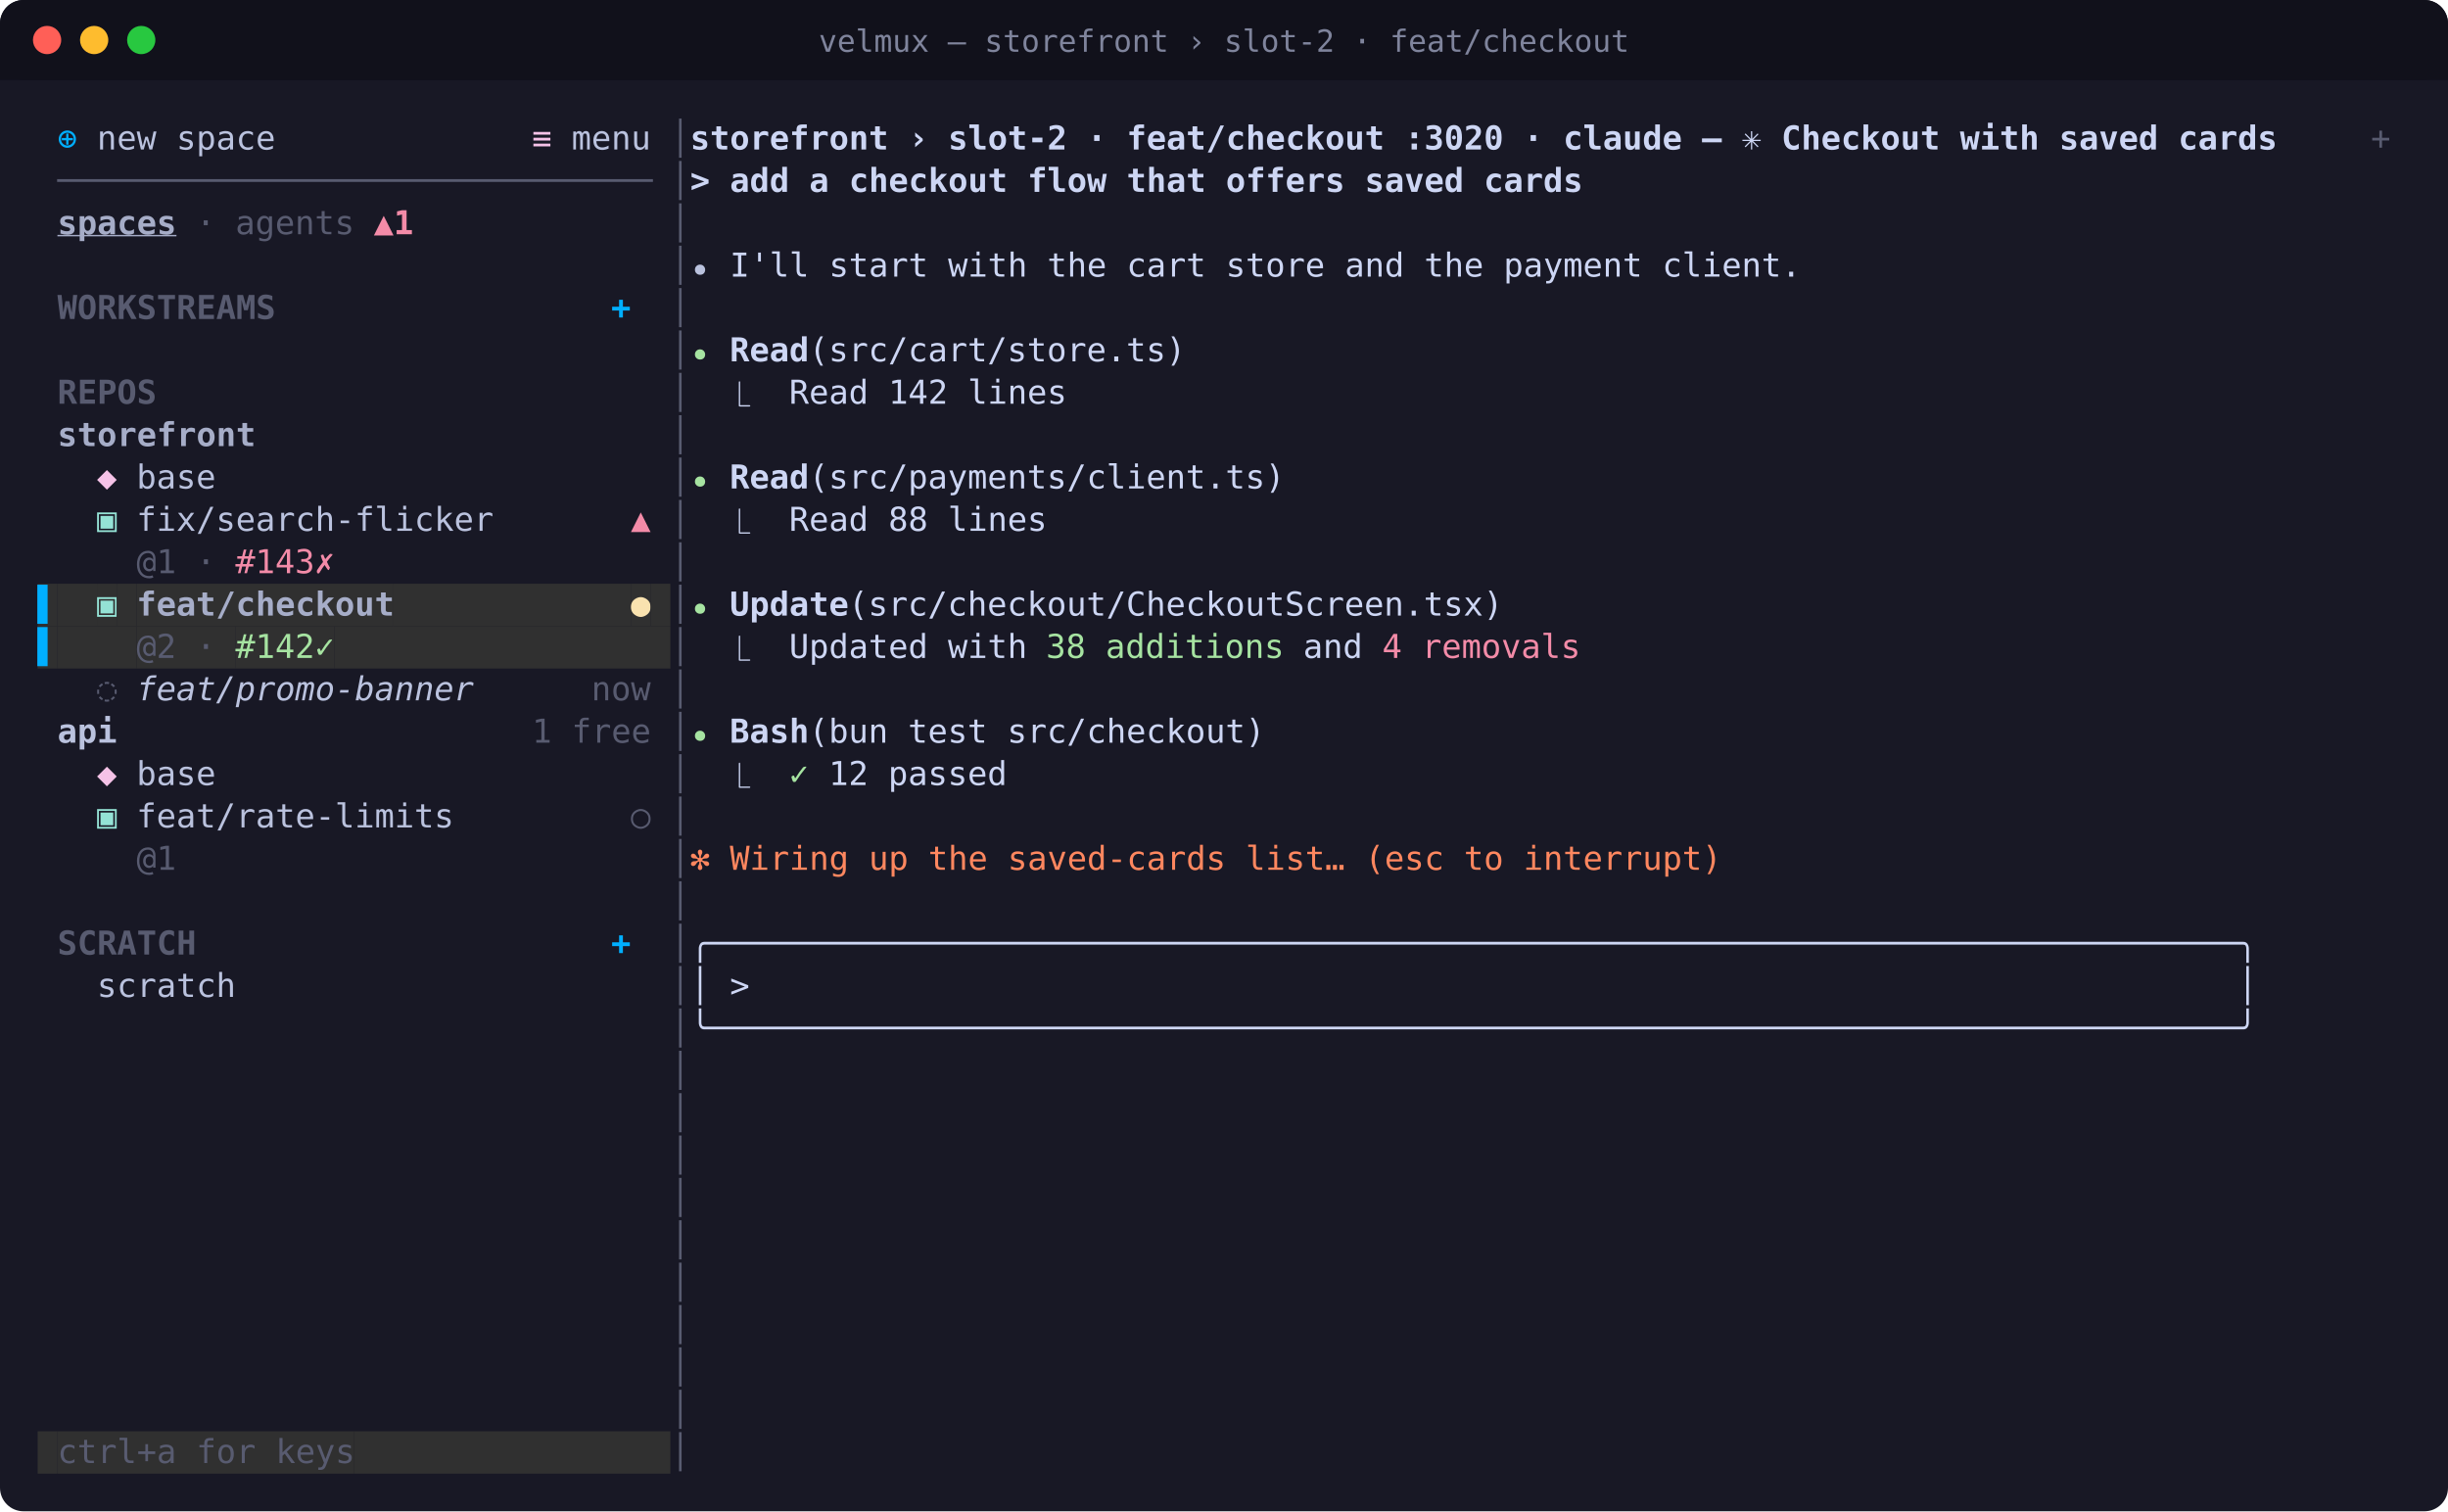
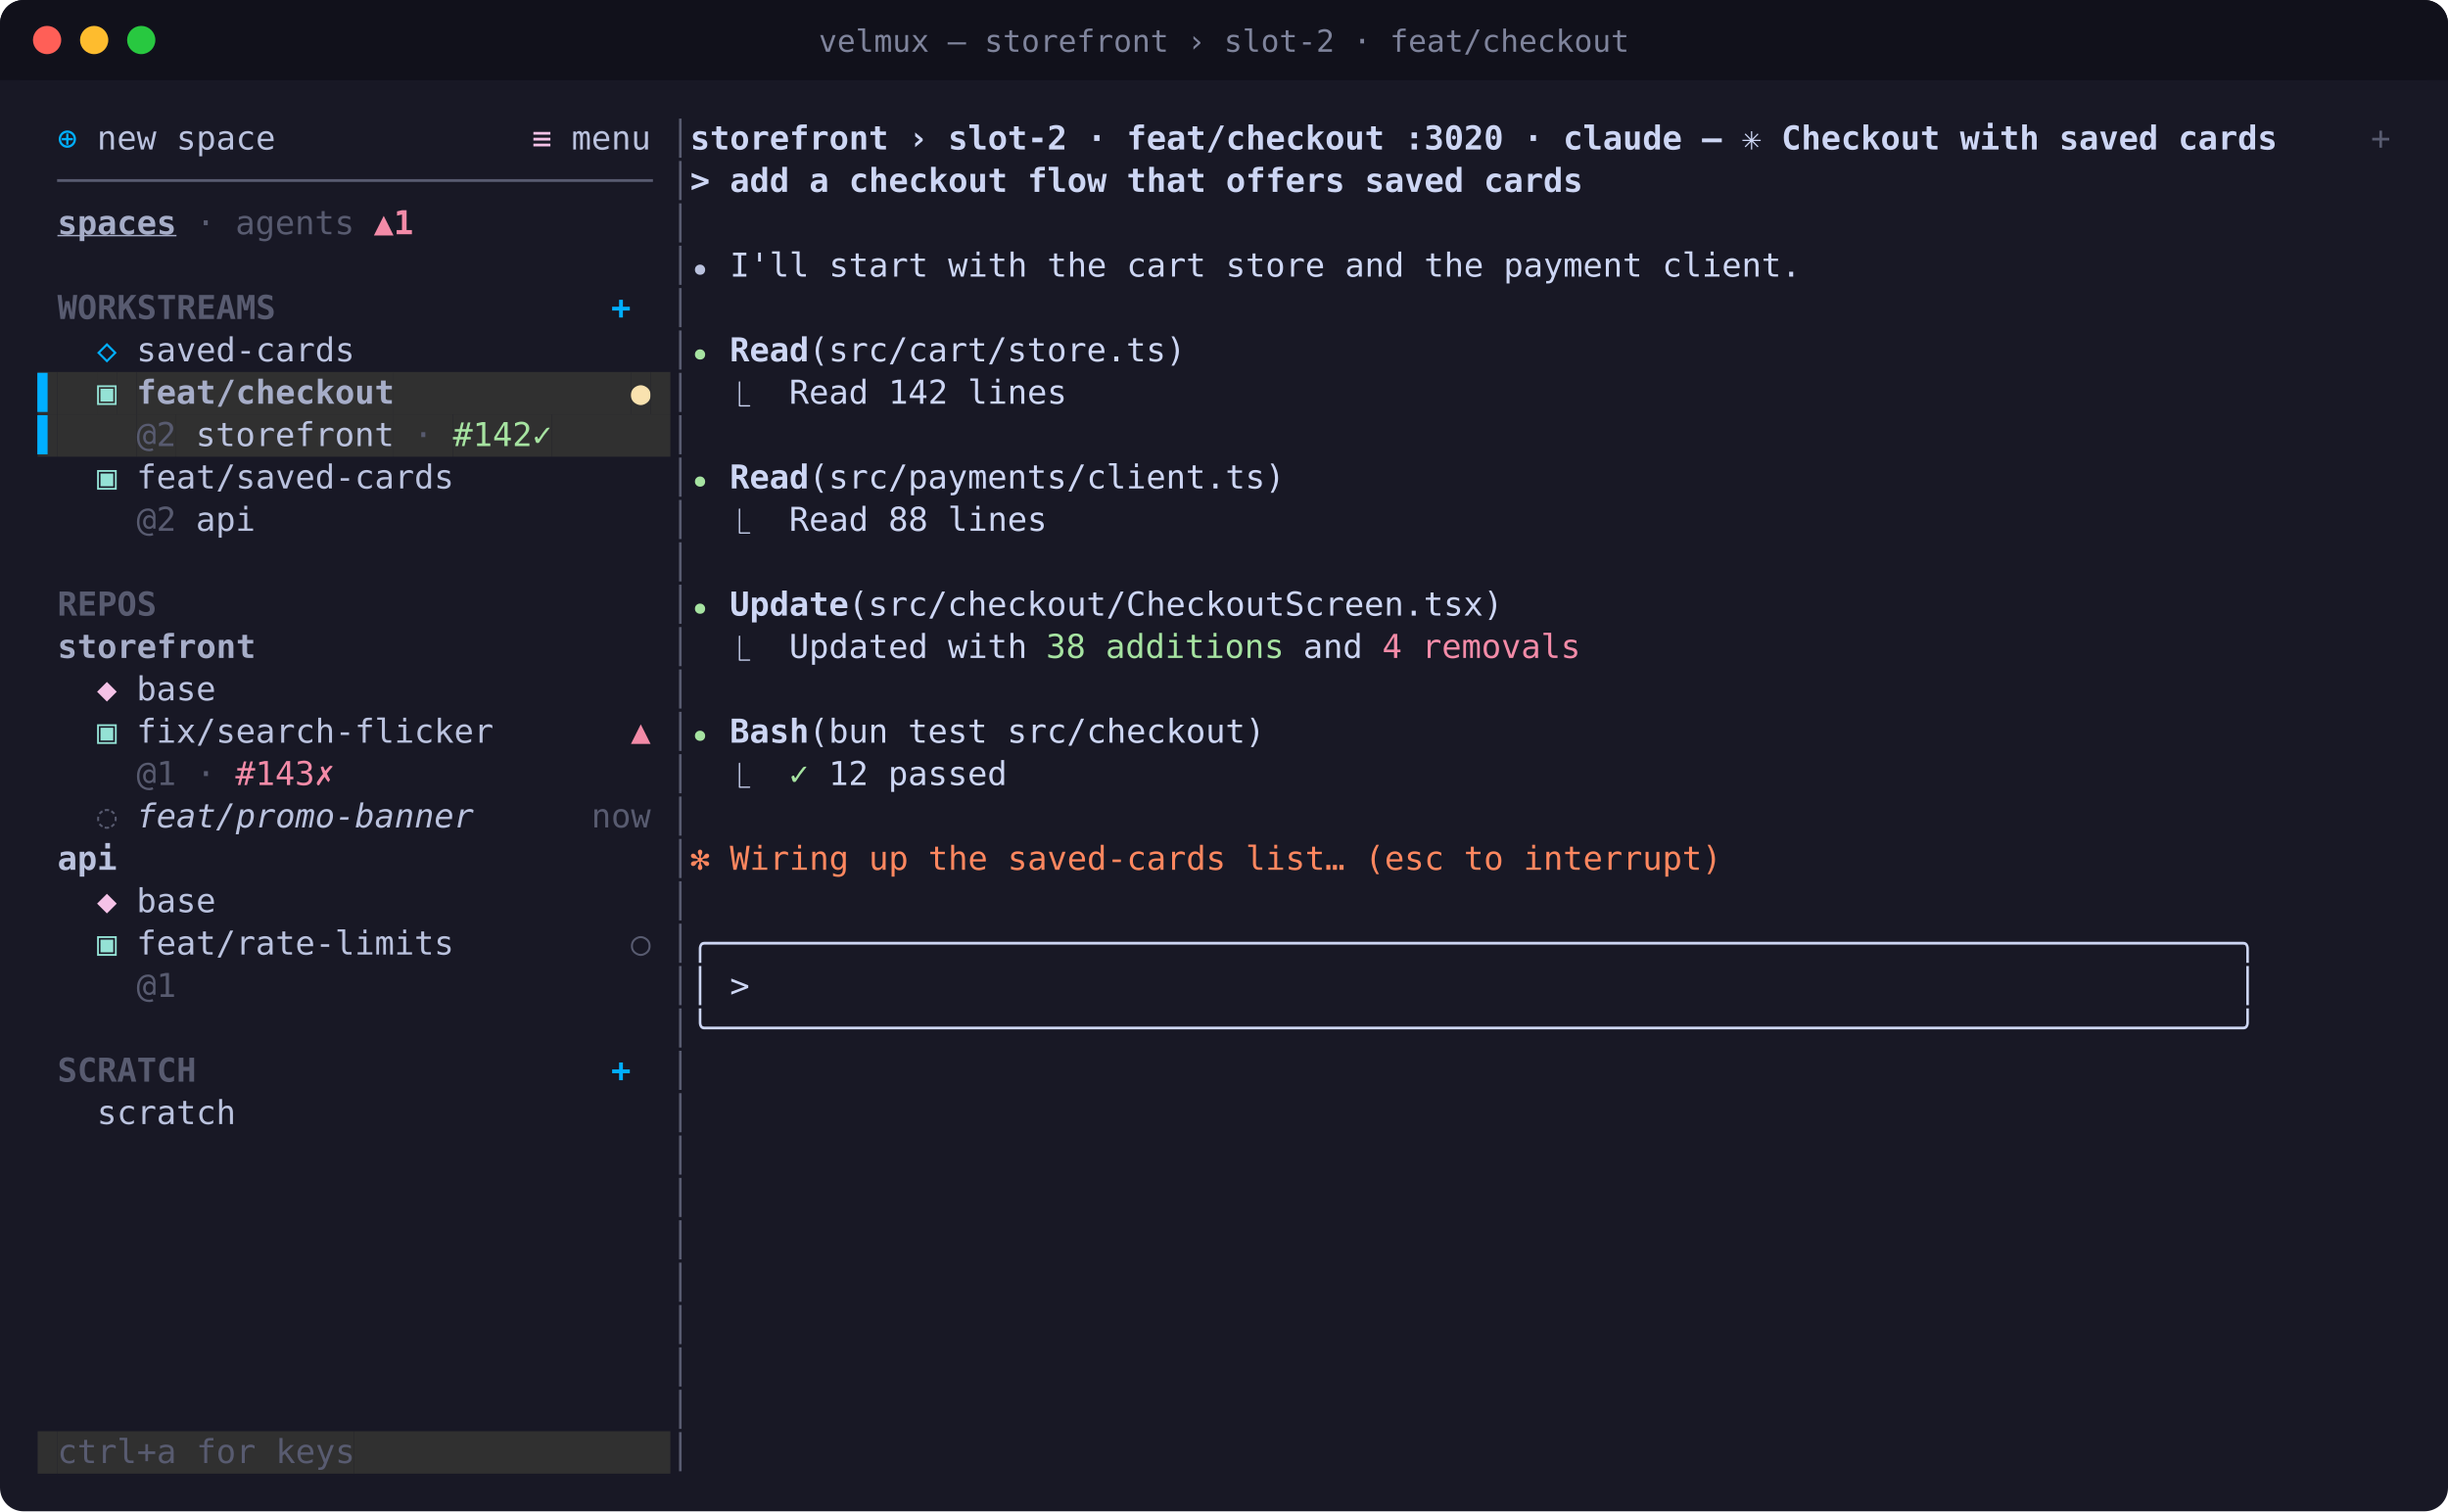
<svg xmlns="http://www.w3.org/2000/svg" width="1040" height="642" viewBox="0 0 1040 642" font-family="'SF Mono','JetBrains Mono',Menlo,Consolas,monospace" font-size="14">
  <rect width="1040" height="642" rx="10" fill="#181825" />
  <rect width="1040" height="34" rx="10" fill="#11111b" />
  <rect y="24" width="1040" height="10" fill="#11111b" />
  <circle cx="20" cy="17" r="6" fill="#ff5f57" />
  <circle cx="40" cy="17" r="6" fill="#febc2e" />
  <circle cx="60" cy="17" r="6" fill="#28c840" />
  <text x="520" y="22" fill="#7f849c" text-anchor="middle" font-size="13">velmux — storefront › slot-2 · feat/checkout</text>
  <text x="24.4" y="63.5" fill="#00afff" xml:space="preserve" textLength="8.4" lengthAdjust="spacingAndGlyphs">⊕</text>
  <text x="41.2" y="63.5" fill="#bac2de" xml:space="preserve" textLength="75.6" lengthAdjust="spacingAndGlyphs">new space</text>
  <text x="226.0" y="63.5" fill="#f5c2e7" xml:space="preserve" textLength="8.4" lengthAdjust="spacingAndGlyphs">≡</text>
  <text x="242.8" y="63.5" fill="#bac2de" xml:space="preserve" textLength="33.6" lengthAdjust="spacingAndGlyphs">menu</text>
  <text x="284.8" y="63.5" fill="#585b70" xml:space="preserve" textLength="8.4" lengthAdjust="spacingAndGlyphs">│</text>
  <text x="293.2" y="63.5" fill="#cdd6f4" xml:space="preserve" textLength="672.0" lengthAdjust="spacingAndGlyphs" font-weight="bold">storefront › slot-2 · feat/checkout :3020 · claude — ✳ Checkout with saved cards</text>
  <text x="1007.2" y="63.5" fill="#585b70" xml:space="preserve" textLength="8.4" lengthAdjust="spacingAndGlyphs">+</text>
  <text x="24.4" y="81.5" fill="#585b70" xml:space="preserve" textLength="252.0" lengthAdjust="spacingAndGlyphs">──────────────────────────────</text>
  <text x="284.8" y="81.5" fill="#585b70" xml:space="preserve" textLength="8.4" lengthAdjust="spacingAndGlyphs">│</text>
  <text x="293.2" y="81.5" fill="#cdd6f4" xml:space="preserve" textLength="378.0" lengthAdjust="spacingAndGlyphs" font-weight="bold">&gt; add a checkout flow that offers saved cards</text>
  <text x="24.4" y="99.5" fill="#a6adc8" xml:space="preserve" textLength="50.4" lengthAdjust="spacingAndGlyphs" font-weight="bold" text-decoration="underline">spaces</text>
  <text x="83.2" y="99.5" fill="#585b70" xml:space="preserve" textLength="8.4" lengthAdjust="spacingAndGlyphs">·</text>
  <text x="100.0" y="99.5" fill="#585b70" xml:space="preserve" textLength="50.4" lengthAdjust="spacingAndGlyphs">agents</text>
  <text x="158.8" y="99.5" fill="#f38ba8" xml:space="preserve" textLength="16.8" lengthAdjust="spacingAndGlyphs" font-weight="bold">▲1</text>
  <text x="284.8" y="99.5" fill="#585b70" xml:space="preserve" textLength="8.4" lengthAdjust="spacingAndGlyphs">│</text>
  <text x="284.8" y="117.5" fill="#585b70" xml:space="preserve" textLength="8.4" lengthAdjust="spacingAndGlyphs">│</text>
  <text x="293.2" y="117.5" fill="#bac2de" xml:space="preserve" textLength="8.4" lengthAdjust="spacingAndGlyphs">⏺</text>
  <text x="301.6" y="117.5" fill="#cdd6f4" xml:space="preserve" textLength="722.4" lengthAdjust="spacingAndGlyphs"> I'll start with the cart store and the payment client.                               </text>
  <text x="24.4" y="135.5" fill="#585b70" xml:space="preserve" textLength="92.4" lengthAdjust="spacingAndGlyphs" font-weight="bold">WORKSTREAMS</text>
  <text x="259.6" y="135.5" fill="#00afff" xml:space="preserve" textLength="8.4" lengthAdjust="spacingAndGlyphs" font-weight="bold">+</text>
  <text x="284.8" y="135.5" fill="#585b70" xml:space="preserve" textLength="8.4" lengthAdjust="spacingAndGlyphs">│</text>
+   <text x="41.2" y="153.5" fill="#00afff" xml:space="preserve" textLength="8.4" lengthAdjust="spacingAndGlyphs">◇</text>
+   <text x="58.0" y="153.5" fill="#bac2de" xml:space="preserve" textLength="92.4" lengthAdjust="spacingAndGlyphs">saved-cards</text>
  <text x="284.8" y="153.5" fill="#585b70" xml:space="preserve" textLength="8.4" lengthAdjust="spacingAndGlyphs">│</text>
  <text x="293.2" y="153.5" fill="#a6e3a1" xml:space="preserve" textLength="8.4" lengthAdjust="spacingAndGlyphs">⏺</text>
  <text x="310.0" y="153.5" fill="#cdd6f4" xml:space="preserve" textLength="33.6" lengthAdjust="spacingAndGlyphs" font-weight="bold">Read</text>
  <text x="343.6" y="153.5" fill="#cdd6f4" xml:space="preserve" textLength="680.4" lengthAdjust="spacingAndGlyphs">(src/cart/store.ts)                                                              </text>
-   <text x="24.4" y="171.5" fill="#585b70" xml:space="preserve" textLength="42.0" lengthAdjust="spacingAndGlyphs" font-weight="bold">REPOS</text>
+   <rect x="16.0" y="158.0" width="8.4" height="18" fill="#303030" />
+   <text x="16.0" y="171.5" fill="#00afff" xml:space="preserve" textLength="8.4" lengthAdjust="spacingAndGlyphs">▌</text>
+   <rect x="24.4" y="158.0" width="16.8" height="18" fill="#303030" />
+   <rect x="41.2" y="158.0" width="8.4" height="18" fill="#303030" />
+   <text x="41.2" y="171.5" fill="#94e2d5" xml:space="preserve" textLength="8.4" lengthAdjust="spacingAndGlyphs">▣</text>
+   <rect x="49.6" y="158.0" width="8.4" height="18" fill="#303030" />
+   <rect x="58.0" y="158.0" width="109.2" height="18" fill="#303030" />
+   <text x="58.0" y="171.5" fill="#a6adc8" xml:space="preserve" textLength="109.2" lengthAdjust="spacingAndGlyphs" font-weight="bold">feat/checkout</text>
+   <rect x="167.2" y="158.0" width="100.8" height="18" fill="#303030" />
+   <rect x="268.0" y="158.0" width="8.4" height="18" fill="#303030" />
+   <text x="268.0" y="171.5" fill="#f9e2af" xml:space="preserve" textLength="8.4" lengthAdjust="spacingAndGlyphs">●</text>
+   <rect x="276.4" y="158.0" width="8.4" height="18" fill="#303030" />
  <text x="284.8" y="171.5" fill="#585b70" xml:space="preserve" textLength="8.4" lengthAdjust="spacingAndGlyphs">│</text>
  <text x="293.2" y="171.5" fill="#cdd6f4" xml:space="preserve" textLength="730.8" lengthAdjust="spacingAndGlyphs">  ⎿  Read 142 lines                                                                    </text>
-   <text x="24.4" y="189.5" fill="#a6adc8" xml:space="preserve" textLength="84.0" lengthAdjust="spacingAndGlyphs" font-weight="bold">storefront</text>
+   <rect x="16.0" y="176.0" width="8.4" height="18" fill="#303030" />
+   <text x="16.0" y="189.5" fill="#00afff" xml:space="preserve" textLength="8.4" lengthAdjust="spacingAndGlyphs">▌</text>
+   <rect x="24.4" y="176.0" width="33.6" height="18" fill="#303030" />
+   <rect x="58.0" y="176.0" width="16.8" height="18" fill="#303030" />
+   <text x="58.0" y="189.5" fill="#585b70" xml:space="preserve" textLength="16.8" lengthAdjust="spacingAndGlyphs">@2</text>
+   <rect x="74.8" y="176.0" width="8.4" height="18" fill="#303030" />
+   <rect x="83.2" y="176.0" width="84.0" height="18" fill="#303030" />
+   <text x="83.2" y="189.5" fill="#bac2de" xml:space="preserve" textLength="84.0" lengthAdjust="spacingAndGlyphs">storefront</text>
+   <rect x="167.2" y="176.0" width="25.2" height="18" fill="#303030" />
+   <text x="167.2" y="189.5" fill="#585b70" xml:space="preserve" textLength="25.2" lengthAdjust="spacingAndGlyphs"> · </text>
+   <rect x="192.4" y="176.0" width="42.0" height="18" fill="#303030" />
+   <text x="192.4" y="189.5" fill="#a6e3a1" xml:space="preserve" textLength="42.0" lengthAdjust="spacingAndGlyphs">#142✓</text>
+   <rect x="234.4" y="176.0" width="50.4" height="18" fill="#303030" />
  <text x="284.8" y="189.5" fill="#585b70" xml:space="preserve" textLength="8.4" lengthAdjust="spacingAndGlyphs">│</text>
-   <text x="41.2" y="207.5" fill="#f5c2e7" xml:space="preserve" textLength="8.4" lengthAdjust="spacingAndGlyphs">◆</text>
-   <text x="58.0" y="207.5" fill="#bac2de" xml:space="preserve" textLength="33.6" lengthAdjust="spacingAndGlyphs">base</text>
+   <text x="41.2" y="207.5" fill="#94e2d5" xml:space="preserve" textLength="8.4" lengthAdjust="spacingAndGlyphs">▣</text>
+   <text x="58.0" y="207.5" fill="#bac2de" xml:space="preserve" textLength="134.4" lengthAdjust="spacingAndGlyphs">feat/saved-cards</text>
  <text x="284.8" y="207.5" fill="#585b70" xml:space="preserve" textLength="8.4" lengthAdjust="spacingAndGlyphs">│</text>
  <text x="293.2" y="207.5" fill="#a6e3a1" xml:space="preserve" textLength="8.4" lengthAdjust="spacingAndGlyphs">⏺</text>
  <text x="310.0" y="207.5" fill="#cdd6f4" xml:space="preserve" textLength="33.6" lengthAdjust="spacingAndGlyphs" font-weight="bold">Read</text>
  <text x="343.6" y="207.5" fill="#cdd6f4" xml:space="preserve" textLength="680.4" lengthAdjust="spacingAndGlyphs">(src/payments/client.ts)                                                         </text>
-   <text x="41.2" y="225.5" fill="#94e2d5" xml:space="preserve" textLength="8.4" lengthAdjust="spacingAndGlyphs">▣</text>
-   <text x="58.0" y="225.5" fill="#bac2de" xml:space="preserve" textLength="151.2" lengthAdjust="spacingAndGlyphs">fix/search-flicker</text>
-   <text x="268.0" y="225.5" fill="#f38ba8" xml:space="preserve" textLength="8.4" lengthAdjust="spacingAndGlyphs" font-weight="bold">▲</text>
+   <text x="58.0" y="225.5" fill="#585b70" xml:space="preserve" textLength="16.8" lengthAdjust="spacingAndGlyphs">@2</text>
+   <text x="83.2" y="225.5" fill="#bac2de" xml:space="preserve" textLength="25.2" lengthAdjust="spacingAndGlyphs">api</text>
  <text x="284.8" y="225.5" fill="#585b70" xml:space="preserve" textLength="8.4" lengthAdjust="spacingAndGlyphs">│</text>
  <text x="293.2" y="225.5" fill="#cdd6f4" xml:space="preserve" textLength="730.8" lengthAdjust="spacingAndGlyphs">  ⎿  Read 88 lines                                                                     </text>
-   <text x="58.0" y="243.5" fill="#585b70" xml:space="preserve" textLength="42.0" lengthAdjust="spacingAndGlyphs">@1 · </text>
-   <text x="100.0" y="243.5" fill="#f38ba8" xml:space="preserve" textLength="42.0" lengthAdjust="spacingAndGlyphs">#143✗</text>
  <text x="284.8" y="243.5" fill="#585b70" xml:space="preserve" textLength="8.4" lengthAdjust="spacingAndGlyphs">│</text>
-   <rect x="16.0" y="248.0" width="8.4" height="18" fill="#303030" />
-   <text x="16.0" y="261.5" fill="#00afff" xml:space="preserve" textLength="8.4" lengthAdjust="spacingAndGlyphs">▌</text>
-   <rect x="24.4" y="248.0" width="16.8" height="18" fill="#303030" />
-   <rect x="41.2" y="248.0" width="8.4" height="18" fill="#303030" />
-   <text x="41.2" y="261.5" fill="#94e2d5" xml:space="preserve" textLength="8.4" lengthAdjust="spacingAndGlyphs">▣</text>
-   <rect x="49.6" y="248.0" width="8.4" height="18" fill="#303030" />
-   <rect x="58.0" y="248.0" width="109.2" height="18" fill="#303030" />
-   <text x="58.0" y="261.5" fill="#a6adc8" xml:space="preserve" textLength="109.2" lengthAdjust="spacingAndGlyphs" font-weight="bold">feat/checkout</text>
-   <rect x="167.2" y="248.0" width="100.8" height="18" fill="#303030" />
-   <rect x="268.0" y="248.0" width="8.4" height="18" fill="#303030" />
-   <text x="268.0" y="261.5" fill="#f9e2af" xml:space="preserve" textLength="8.4" lengthAdjust="spacingAndGlyphs">●</text>
-   <rect x="276.4" y="248.0" width="8.4" height="18" fill="#303030" />
+   <text x="24.4" y="261.5" fill="#585b70" xml:space="preserve" textLength="42.0" lengthAdjust="spacingAndGlyphs" font-weight="bold">REPOS</text>
  <text x="284.8" y="261.5" fill="#585b70" xml:space="preserve" textLength="8.4" lengthAdjust="spacingAndGlyphs">│</text>
  <text x="293.2" y="261.5" fill="#a6e3a1" xml:space="preserve" textLength="8.4" lengthAdjust="spacingAndGlyphs">⏺</text>
  <text x="310.0" y="261.5" fill="#cdd6f4" xml:space="preserve" textLength="50.4" lengthAdjust="spacingAndGlyphs" font-weight="bold">Update</text>
  <text x="360.4" y="261.5" fill="#cdd6f4" xml:space="preserve" textLength="663.6" lengthAdjust="spacingAndGlyphs">(src/checkout/CheckoutScreen.tsx)                                              </text>
-   <rect x="16.0" y="266.0" width="8.4" height="18" fill="#303030" />
-   <text x="16.0" y="279.5" fill="#00afff" xml:space="preserve" textLength="8.4" lengthAdjust="spacingAndGlyphs">▌</text>
-   <rect x="24.4" y="266.0" width="33.6" height="18" fill="#303030" />
-   <rect x="58.0" y="266.0" width="42.0" height="18" fill="#303030" />
-   <text x="58.0" y="279.5" fill="#585b70" xml:space="preserve" textLength="42.0" lengthAdjust="spacingAndGlyphs">@2 · </text>
-   <rect x="100.0" y="266.0" width="42.0" height="18" fill="#303030" />
-   <text x="100.0" y="279.5" fill="#a6e3a1" xml:space="preserve" textLength="42.0" lengthAdjust="spacingAndGlyphs">#142✓</text>
-   <rect x="142.0" y="266.0" width="142.8" height="18" fill="#303030" />
+   <text x="24.4" y="279.5" fill="#a6adc8" xml:space="preserve" textLength="84.0" lengthAdjust="spacingAndGlyphs" font-weight="bold">storefront</text>
  <text x="284.8" y="279.5" fill="#585b70" xml:space="preserve" textLength="8.4" lengthAdjust="spacingAndGlyphs">│</text>
  <text x="293.2" y="279.5" fill="#cdd6f4" xml:space="preserve" textLength="151.2" lengthAdjust="spacingAndGlyphs">  ⎿  Updated with </text>
  <text x="444.4" y="279.5" fill="#a6e3a1" xml:space="preserve" textLength="100.8" lengthAdjust="spacingAndGlyphs">38 additions</text>
  <text x="545.2" y="279.5" fill="#cdd6f4" xml:space="preserve" textLength="42.0" lengthAdjust="spacingAndGlyphs"> and </text>
  <text x="587.2" y="279.5" fill="#f38ba8" xml:space="preserve" textLength="84.0" lengthAdjust="spacingAndGlyphs">4 removals</text>
-   <text x="41.2" y="297.5" fill="#585b70" xml:space="preserve" textLength="8.4" lengthAdjust="spacingAndGlyphs">◌</text>
-   <text x="58.0" y="297.5" fill="#bac2de" xml:space="preserve" textLength="142.8" lengthAdjust="spacingAndGlyphs" font-style="italic">feat/promo-banner</text>
-   <text x="251.2" y="297.5" fill="#585b70" xml:space="preserve" textLength="25.2" lengthAdjust="spacingAndGlyphs">now</text>
+   <text x="41.2" y="297.5" fill="#f5c2e7" xml:space="preserve" textLength="8.4" lengthAdjust="spacingAndGlyphs">◆</text>
+   <text x="58.0" y="297.5" fill="#bac2de" xml:space="preserve" textLength="33.6" lengthAdjust="spacingAndGlyphs">base</text>
  <text x="284.8" y="297.5" fill="#585b70" xml:space="preserve" textLength="8.4" lengthAdjust="spacingAndGlyphs">│</text>
-   <text x="24.4" y="315.5" fill="#bac2de" xml:space="preserve" textLength="25.2" lengthAdjust="spacingAndGlyphs" font-weight="bold">api</text>
-   <text x="226.0" y="315.5" fill="#585b70" xml:space="preserve" textLength="50.4" lengthAdjust="spacingAndGlyphs">1 free</text>
+   <text x="41.2" y="315.5" fill="#94e2d5" xml:space="preserve" textLength="8.4" lengthAdjust="spacingAndGlyphs">▣</text>
+   <text x="58.0" y="315.5" fill="#bac2de" xml:space="preserve" textLength="151.2" lengthAdjust="spacingAndGlyphs">fix/search-flicker</text>
+   <text x="268.0" y="315.5" fill="#f38ba8" xml:space="preserve" textLength="8.4" lengthAdjust="spacingAndGlyphs" font-weight="bold">▲</text>
  <text x="284.8" y="315.5" fill="#585b70" xml:space="preserve" textLength="8.4" lengthAdjust="spacingAndGlyphs">│</text>
  <text x="293.2" y="315.5" fill="#a6e3a1" xml:space="preserve" textLength="8.4" lengthAdjust="spacingAndGlyphs">⏺</text>
  <text x="310.0" y="315.5" fill="#cdd6f4" xml:space="preserve" textLength="33.6" lengthAdjust="spacingAndGlyphs" font-weight="bold">Bash</text>
  <text x="343.6" y="315.5" fill="#cdd6f4" xml:space="preserve" textLength="680.4" lengthAdjust="spacingAndGlyphs">(bun test src/checkout)                                                          </text>
-   <text x="41.2" y="333.5" fill="#f5c2e7" xml:space="preserve" textLength="8.4" lengthAdjust="spacingAndGlyphs">◆</text>
-   <text x="58.0" y="333.5" fill="#bac2de" xml:space="preserve" textLength="33.6" lengthAdjust="spacingAndGlyphs">base</text>
+   <text x="58.0" y="333.5" fill="#585b70" xml:space="preserve" textLength="42.0" lengthAdjust="spacingAndGlyphs">@1 · </text>
+   <text x="100.0" y="333.5" fill="#f38ba8" xml:space="preserve" textLength="42.0" lengthAdjust="spacingAndGlyphs">#143✗</text>
  <text x="284.8" y="333.5" fill="#585b70" xml:space="preserve" textLength="8.4" lengthAdjust="spacingAndGlyphs">│</text>
  <text x="293.2" y="333.5" fill="#cdd6f4" xml:space="preserve" textLength="42.0" lengthAdjust="spacingAndGlyphs">  ⎿  </text>
  <text x="335.2" y="333.5" fill="#a6e3a1" xml:space="preserve" textLength="8.4" lengthAdjust="spacingAndGlyphs">✓</text>
  <text x="343.6" y="333.5" fill="#cdd6f4" xml:space="preserve" textLength="680.4" lengthAdjust="spacingAndGlyphs"> 12 passed                                                                       </text>
-   <text x="41.2" y="351.5" fill="#94e2d5" xml:space="preserve" textLength="8.4" lengthAdjust="spacingAndGlyphs">▣</text>
-   <text x="58.0" y="351.5" fill="#bac2de" xml:space="preserve" textLength="134.4" lengthAdjust="spacingAndGlyphs">feat/rate-limits</text>
-   <text x="268.0" y="351.5" fill="#585b70" xml:space="preserve" textLength="8.4" lengthAdjust="spacingAndGlyphs">○</text>
+   <text x="41.2" y="351.5" fill="#585b70" xml:space="preserve" textLength="8.4" lengthAdjust="spacingAndGlyphs">◌</text>
+   <text x="58.0" y="351.5" fill="#bac2de" xml:space="preserve" textLength="142.8" lengthAdjust="spacingAndGlyphs" font-style="italic">feat/promo-banner</text>
+   <text x="251.2" y="351.5" fill="#585b70" xml:space="preserve" textLength="25.2" lengthAdjust="spacingAndGlyphs">now</text>
  <text x="284.8" y="351.5" fill="#585b70" xml:space="preserve" textLength="8.4" lengthAdjust="spacingAndGlyphs">│</text>
-   <text x="58.0" y="369.5" fill="#585b70" xml:space="preserve" textLength="16.8" lengthAdjust="spacingAndGlyphs">@1</text>
+   <text x="24.4" y="369.5" fill="#bac2de" xml:space="preserve" textLength="25.2" lengthAdjust="spacingAndGlyphs" font-weight="bold">api</text>
  <text x="284.8" y="369.5" fill="#585b70" xml:space="preserve" textLength="8.4" lengthAdjust="spacingAndGlyphs">│</text>
  <text x="293.2" y="369.5" fill="#ff875f" xml:space="preserve" textLength="436.8" lengthAdjust="spacingAndGlyphs">✻ Wiring up the saved-cards list… (esc to interrupt)</text>
+   <text x="41.2" y="387.5" fill="#f5c2e7" xml:space="preserve" textLength="8.4" lengthAdjust="spacingAndGlyphs">◆</text>
+   <text x="58.0" y="387.5" fill="#bac2de" xml:space="preserve" textLength="33.6" lengthAdjust="spacingAndGlyphs">base</text>
  <text x="284.8" y="387.5" fill="#585b70" xml:space="preserve" textLength="8.4" lengthAdjust="spacingAndGlyphs">│</text>
-   <text x="24.4" y="405.5" fill="#585b70" xml:space="preserve" textLength="58.8" lengthAdjust="spacingAndGlyphs" font-weight="bold">SCRATCH</text>
-   <text x="259.6" y="405.5" fill="#00afff" xml:space="preserve" textLength="8.4" lengthAdjust="spacingAndGlyphs" font-weight="bold">+</text>
+   <text x="41.2" y="405.5" fill="#94e2d5" xml:space="preserve" textLength="8.4" lengthAdjust="spacingAndGlyphs">▣</text>
+   <text x="58.0" y="405.5" fill="#bac2de" xml:space="preserve" textLength="134.4" lengthAdjust="spacingAndGlyphs">feat/rate-limits</text>
+   <text x="268.0" y="405.5" fill="#585b70" xml:space="preserve" textLength="8.4" lengthAdjust="spacingAndGlyphs">○</text>
  <text x="284.8" y="405.5" fill="#585b70" xml:space="preserve" textLength="8.4" lengthAdjust="spacingAndGlyphs">│</text>
  <text x="293.2" y="405.5" fill="#cdd6f4" xml:space="preserve" textLength="730.8" lengthAdjust="spacingAndGlyphs">╭─────────────────────────────────────────────────────────────────────────────╮        </text>
-   <text x="41.2" y="423.5" fill="#bac2de" xml:space="preserve" textLength="58.8" lengthAdjust="spacingAndGlyphs">scratch</text>
+   <text x="58.0" y="423.5" fill="#585b70" xml:space="preserve" textLength="16.8" lengthAdjust="spacingAndGlyphs">@1</text>
  <text x="284.8" y="423.5" fill="#585b70" xml:space="preserve" textLength="8.4" lengthAdjust="spacingAndGlyphs">│</text>
  <text x="293.2" y="423.5" fill="#cdd6f4" xml:space="preserve" textLength="730.8" lengthAdjust="spacingAndGlyphs">│ &gt;                                                                           │        </text>
  <text x="284.8" y="441.5" fill="#585b70" xml:space="preserve" textLength="8.4" lengthAdjust="spacingAndGlyphs">│</text>
  <text x="293.2" y="441.5" fill="#cdd6f4" xml:space="preserve" textLength="730.8" lengthAdjust="spacingAndGlyphs">╰─────────────────────────────────────────────────────────────────────────────╯        </text>
+   <text x="24.4" y="459.5" fill="#585b70" xml:space="preserve" textLength="58.8" lengthAdjust="spacingAndGlyphs" font-weight="bold">SCRATCH</text>
+   <text x="259.6" y="459.5" fill="#00afff" xml:space="preserve" textLength="8.4" lengthAdjust="spacingAndGlyphs" font-weight="bold">+</text>
  <text x="284.8" y="459.5" fill="#585b70" xml:space="preserve" textLength="8.4" lengthAdjust="spacingAndGlyphs">│</text>
+   <text x="41.2" y="477.5" fill="#bac2de" xml:space="preserve" textLength="58.8" lengthAdjust="spacingAndGlyphs">scratch</text>
  <text x="284.8" y="477.5" fill="#585b70" xml:space="preserve" textLength="8.4" lengthAdjust="spacingAndGlyphs">│</text>
  <text x="284.8" y="495.5" fill="#585b70" xml:space="preserve" textLength="8.4" lengthAdjust="spacingAndGlyphs">│</text>
  <text x="284.8" y="513.5" fill="#585b70" xml:space="preserve" textLength="8.4" lengthAdjust="spacingAndGlyphs">│</text>
  <text x="284.8" y="531.5" fill="#585b70" xml:space="preserve" textLength="8.4" lengthAdjust="spacingAndGlyphs">│</text>
  <text x="284.8" y="549.5" fill="#585b70" xml:space="preserve" textLength="8.4" lengthAdjust="spacingAndGlyphs">│</text>
  <text x="284.8" y="567.5" fill="#585b70" xml:space="preserve" textLength="8.4" lengthAdjust="spacingAndGlyphs">│</text>
  <text x="284.8" y="585.5" fill="#585b70" xml:space="preserve" textLength="8.4" lengthAdjust="spacingAndGlyphs">│</text>
  <text x="284.8" y="603.5" fill="#585b70" xml:space="preserve" textLength="8.4" lengthAdjust="spacingAndGlyphs">│</text>
  <rect x="16.0" y="608.0" width="8.4" height="18" fill="#303030" />
  <rect x="24.4" y="608.0" width="126.0" height="18" fill="#303030" />
  <text x="24.4" y="621.5" fill="#585b70" xml:space="preserve" textLength="126.0" lengthAdjust="spacingAndGlyphs">ctrl+a for keys</text>
  <rect x="150.4" y="608.0" width="134.4" height="18" fill="#303030" />
  <text x="284.8" y="621.5" fill="#585b70" xml:space="preserve" textLength="8.4" lengthAdjust="spacingAndGlyphs">│</text>
</svg>
